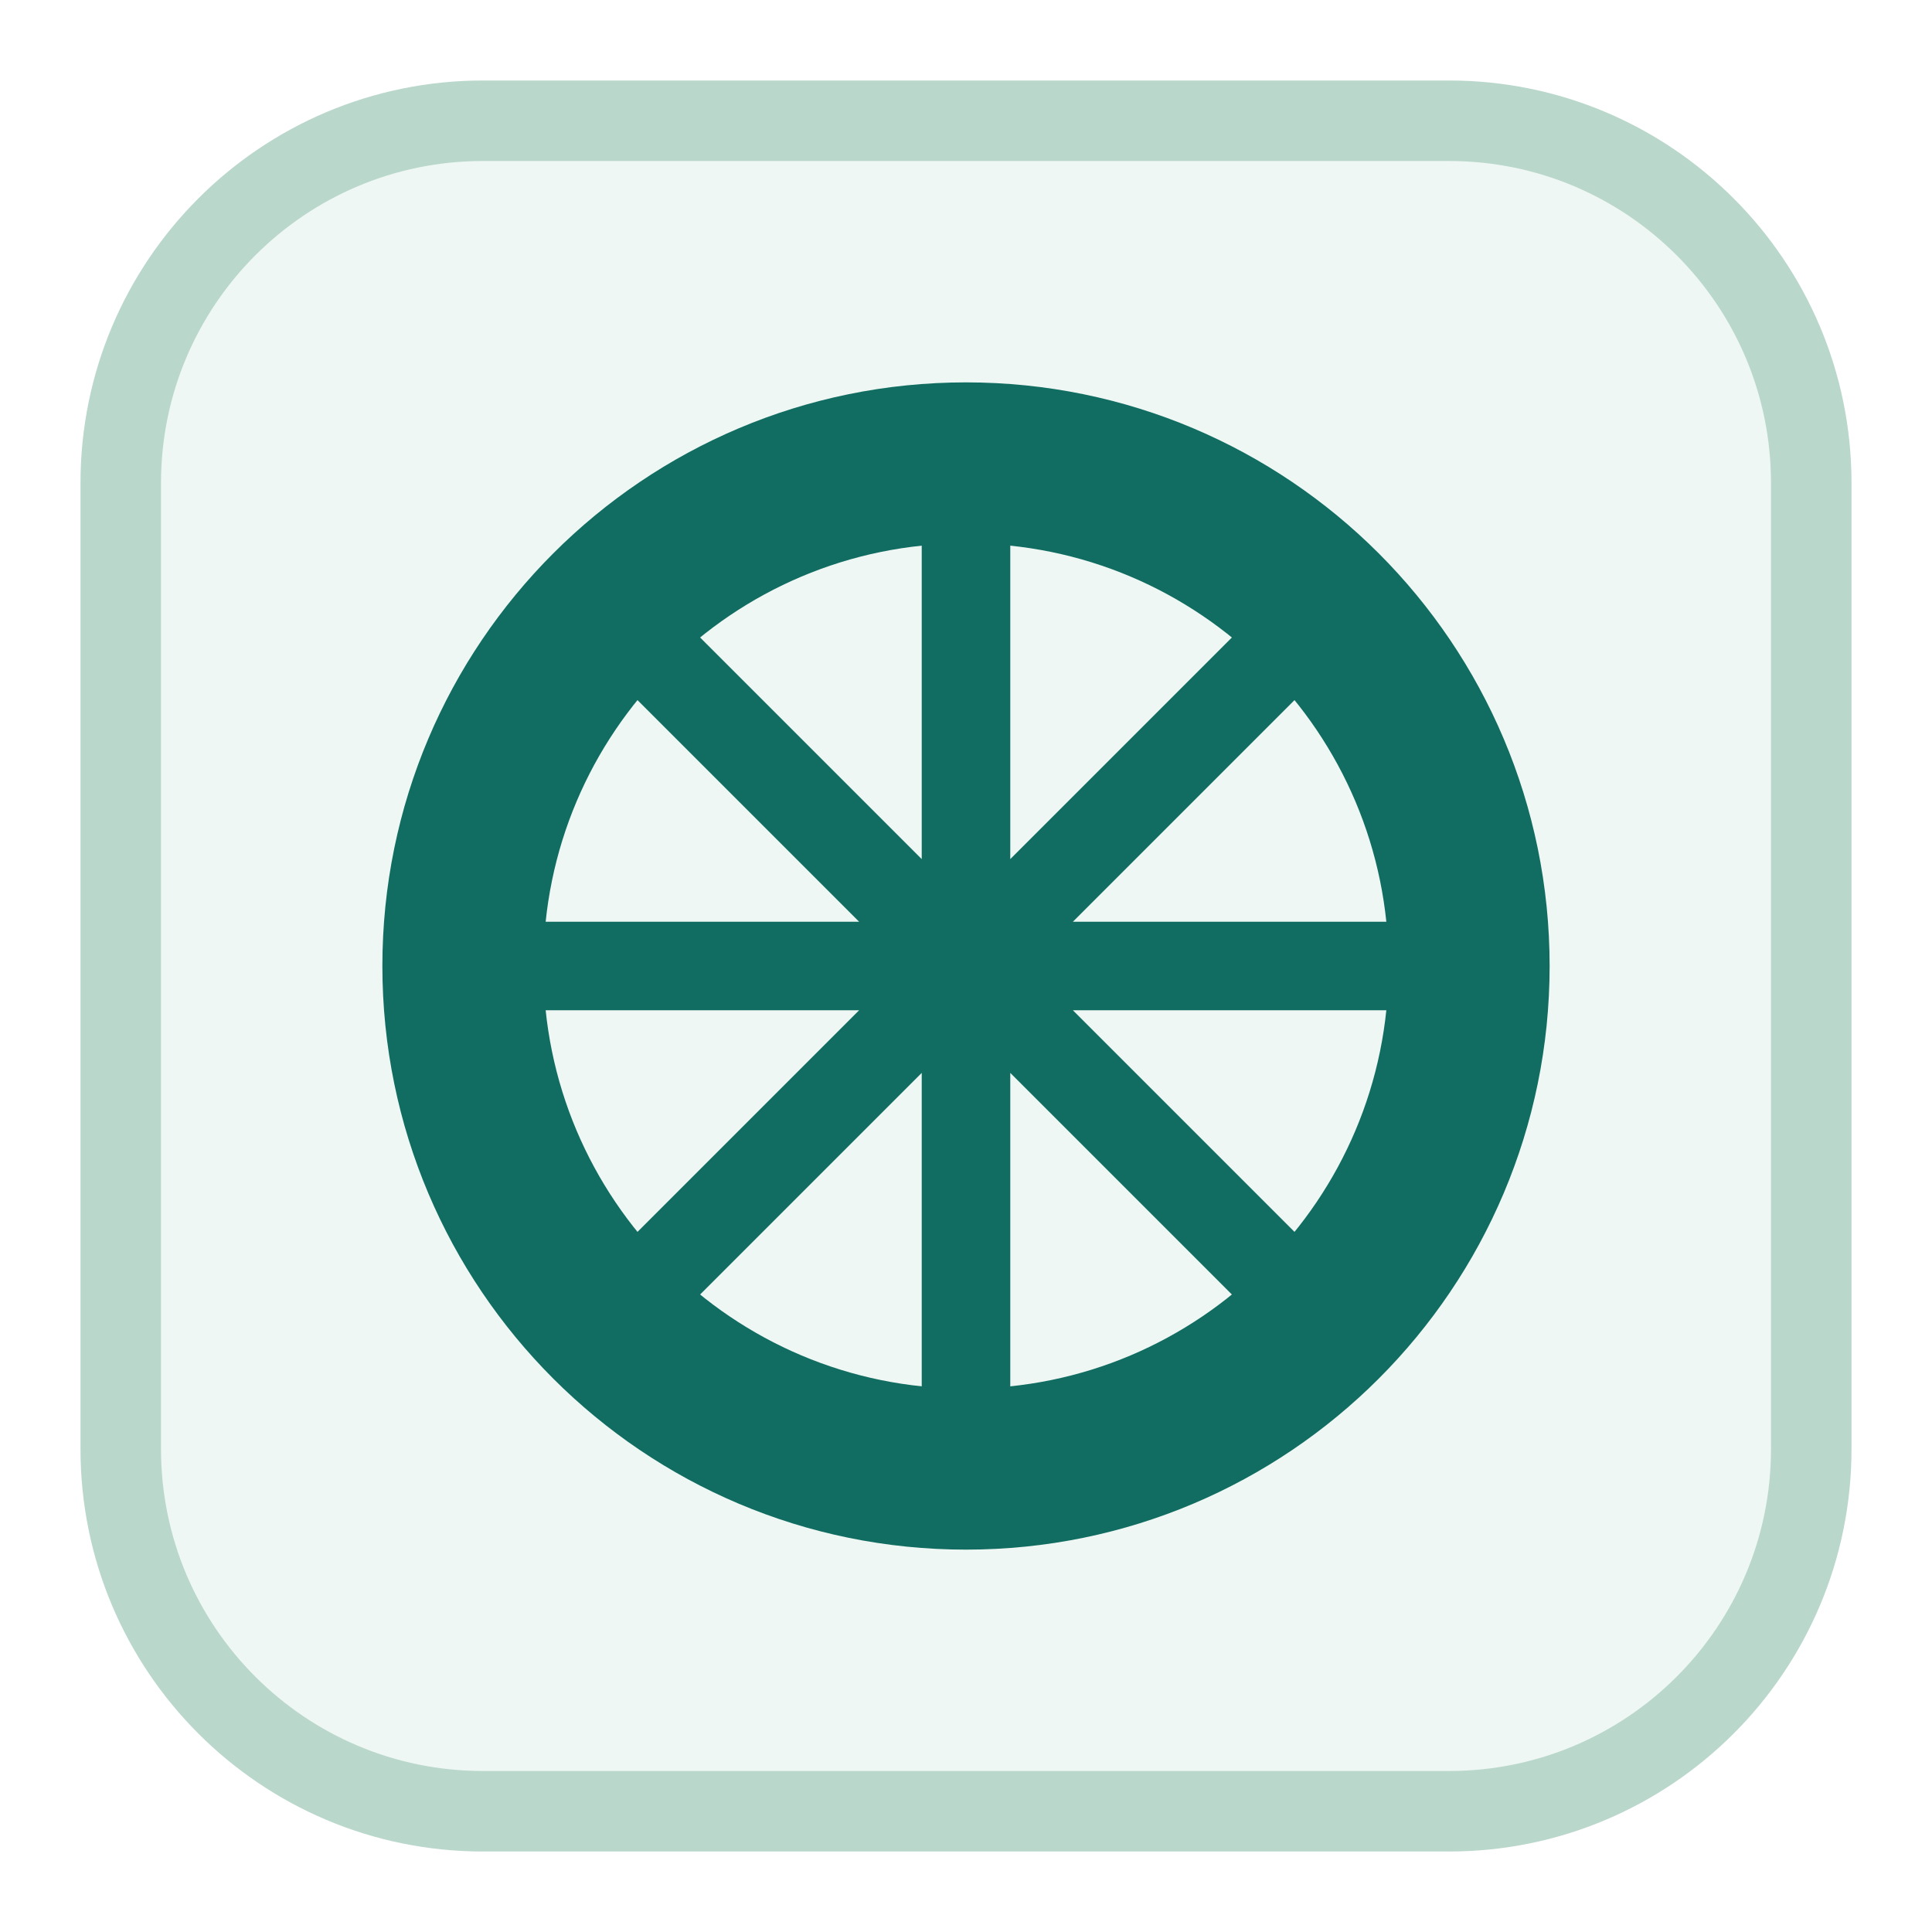
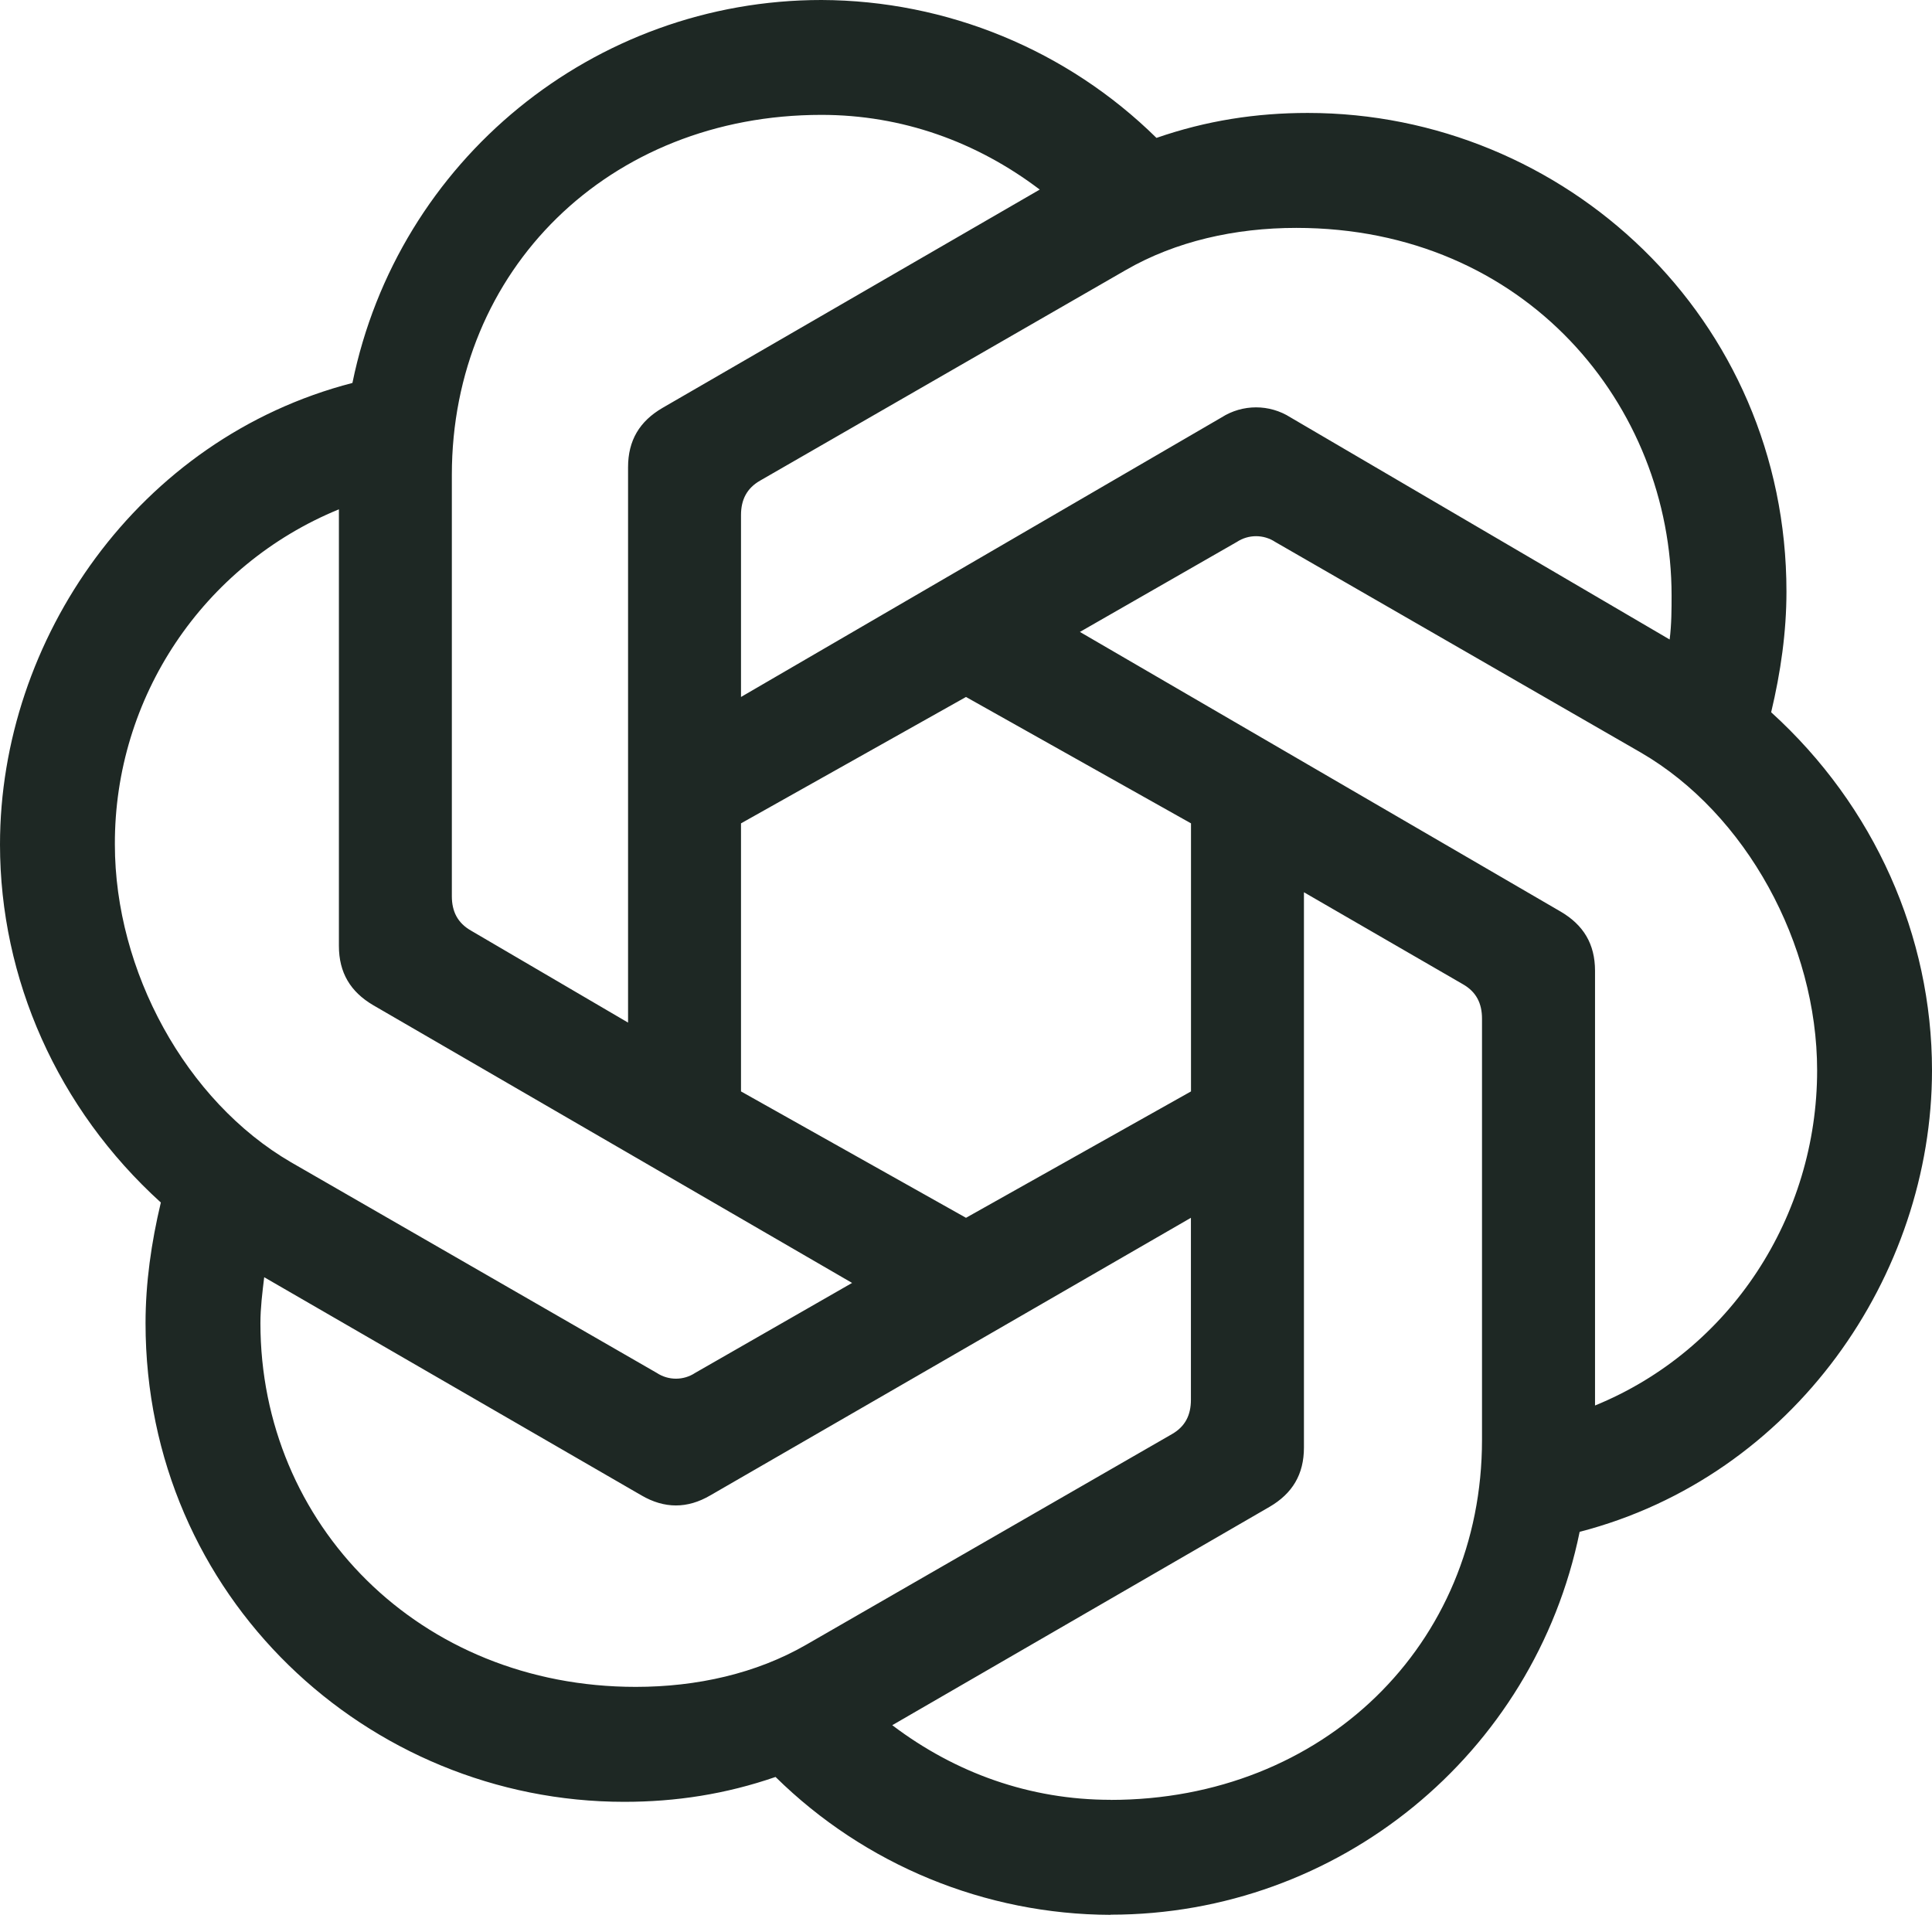
- <svg xmlns="http://www.w3.org/2000/svg" viewBox="0 0 48 48" role="img" aria-labelledby="title">
-   <rect x="3" y="3" width="42" height="42" rx="9" fill="#eef7f3" stroke="#b9d7cb" stroke-width="2" />
-   <circle cx="24" cy="24" r="12.5" fill="none" stroke="#116d61" stroke-width="4" />
-   <path d="M24 11.5v25M11.5 24h25M15.2 15.2l17.6 17.6M32.8 15.2 15.2 32.8" stroke="#116d61" stroke-width="2.2" stroke-linecap="round" />
+ <svg xmlns="http://www.w3.org/2000/svg" aria-labelledby="title" role="img" color="#1e2824" fill="currentColor" fill-rule="evenodd" height="24" viewBox="0 0 24 24" width="24">
+   <path d="M9.205 8.658v-2.26c0-.19.072-.333.238-.428l4.543-2.616c.619-.357 1.356-.523 2.117-.523 2.854 0 4.662 2.212 4.662 4.566 0 .167 0 .357-.024.547l-4.71-2.759a.797.797 0 00-.856 0l-5.97 3.473zm10.609 8.8V12.06c0-.333-.143-.57-.429-.737l-5.97-3.473 1.95-1.118a.433.433 0 01.476 0l4.543 2.617c1.309.76 2.189 2.378 2.189 3.948 0 1.808-1.07 3.473-2.76 4.163zM7.802 12.703l-1.95-1.142c-.167-.095-.239-.238-.239-.428V5.899c0-2.545 1.95-4.472 4.591-4.472 1 0 1.927.333 2.712.928L8.23 5.067c-.285.166-.428.404-.428.737v6.898zM12 15.128l-2.795-1.57v-3.33L12 8.658l2.795 1.57v3.33L12 15.128zm1.796 7.23c-1 0-1.927-.332-2.712-.927l4.686-2.712c.285-.166.428-.404.428-.737v-6.898l1.974 1.142c.167.095.238.238.238.428v5.233c0 2.545-1.974 4.472-4.614 4.472zm-5.637-5.303l-4.544-2.617c-1.308-.761-2.188-2.378-2.188-3.948A4.482 4.482 0 014.21 6.327v5.423c0 .333.143.571.428.738l5.947 3.449-1.95 1.118a.432.432 0 01-.476 0zm-.262 3.9c-2.688 0-4.662-2.021-4.662-4.519 0-.19.024-.38.047-.57l4.686 2.71c.286.167.571.167.856 0l5.97-3.448v2.26c0 .19-.07.333-.237.428l-4.543 2.616c-.619.357-1.356.523-2.117.523zm5.899 2.83a5.947 5.947 0 005.827-4.756C22.287 18.339 24 15.84 24 13.296c0-1.665-.713-3.282-1.998-4.448.119-.5.19-.999.19-1.498 0-3.401-2.759-5.947-5.946-5.947-.642 0-1.26.095-1.88.31A5.962 5.962 0 0010.205 0a5.947 5.947 0 00-5.827 4.757C1.713 5.447 0 7.945 0 10.49c0 1.666.713 3.283 1.998 4.448-.119.5-.19 1-.19 1.499 0 3.401 2.759 5.946 5.946 5.946.642 0 1.26-.095 1.88-.309a5.96 5.96 0 004.162 1.713z" />
</svg>
